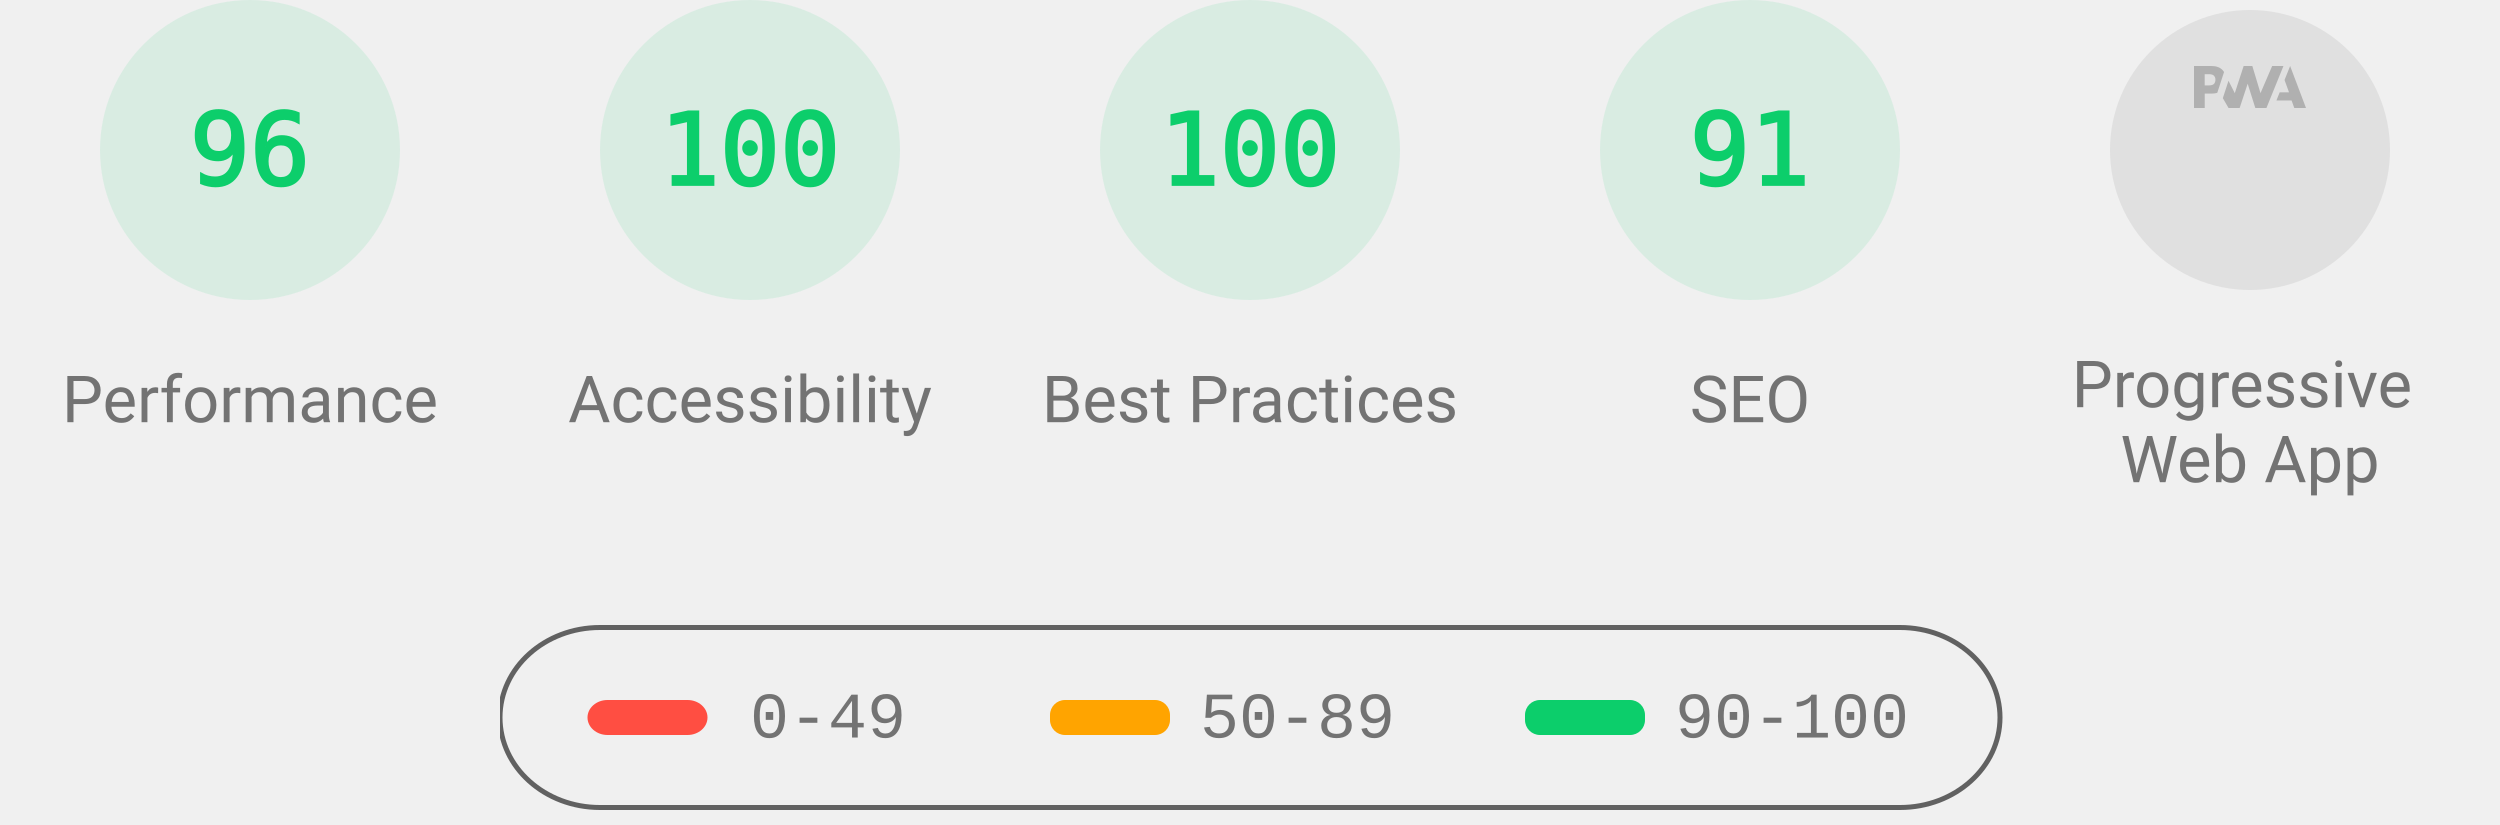
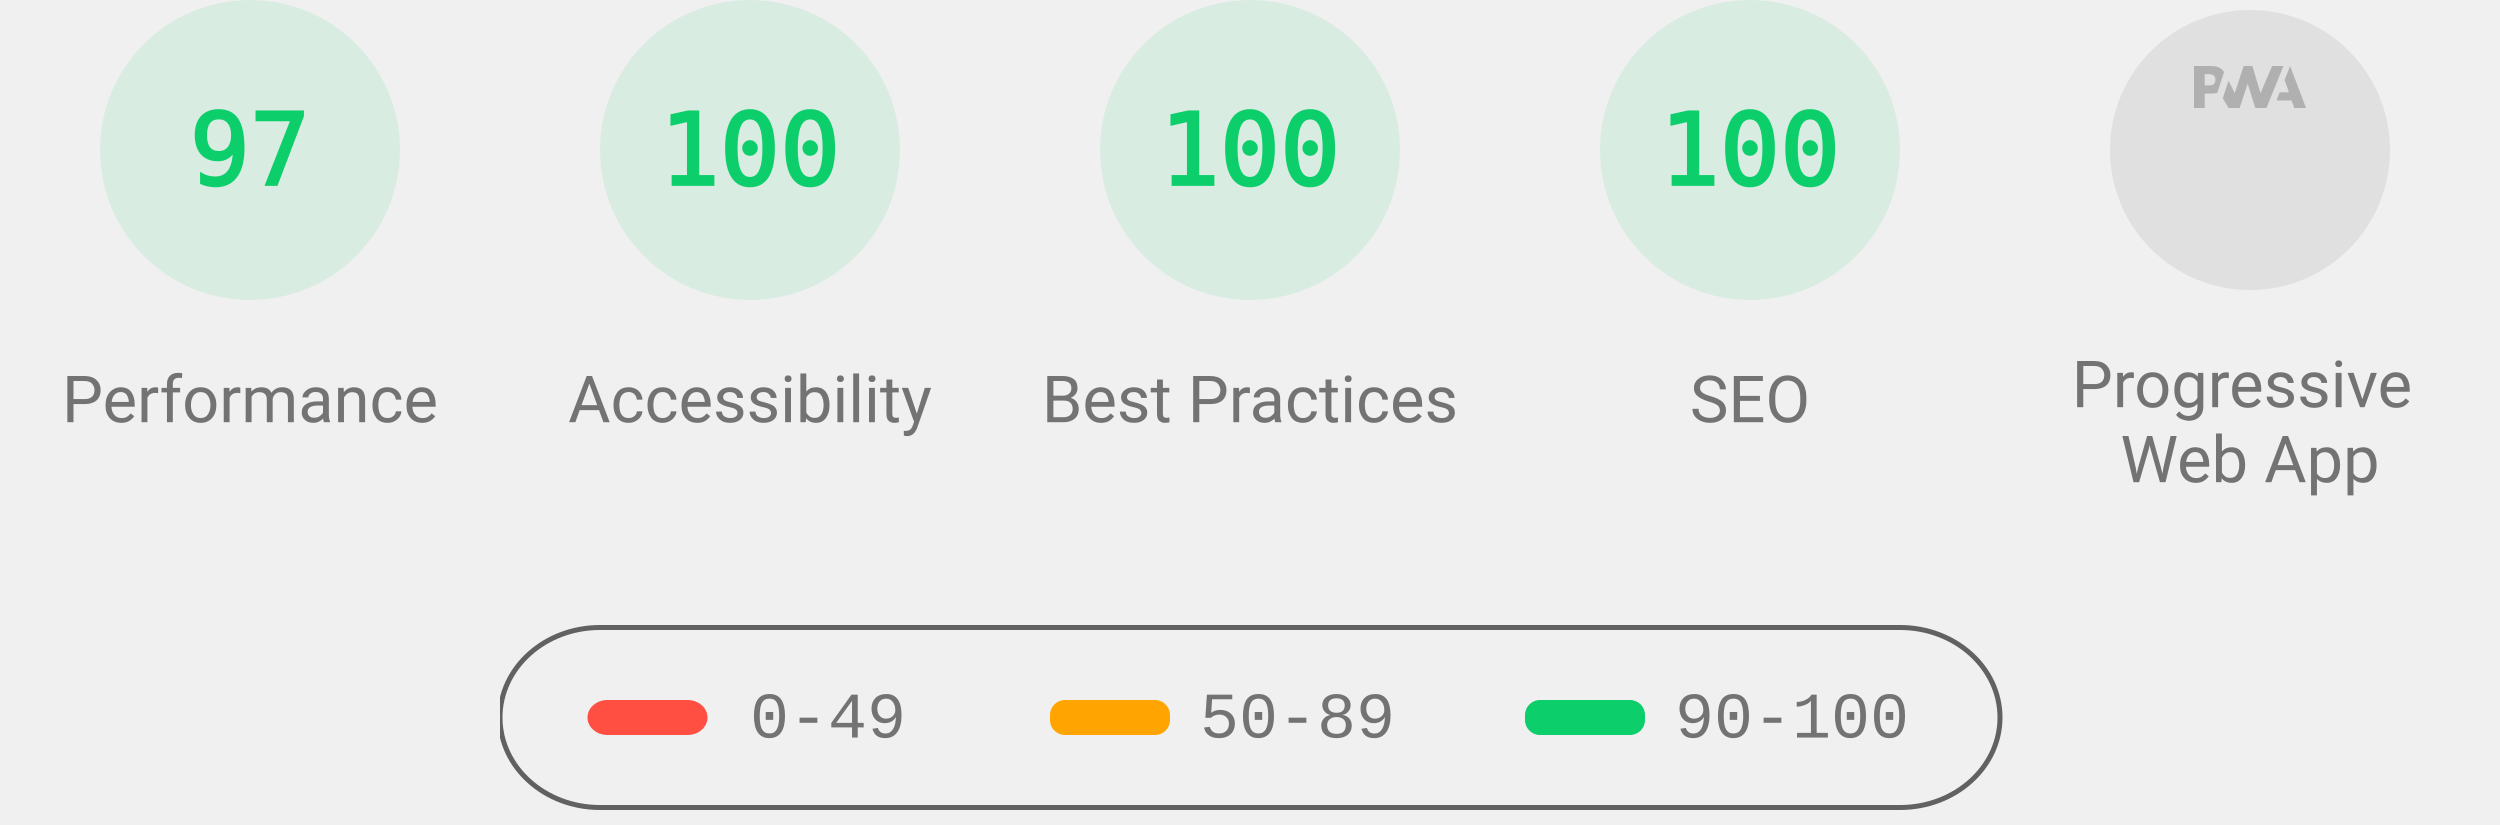
<svg xmlns="http://www.w3.org/2000/svg" class="theme--agnostic" fill="none" width="1000" height="330">
  <style>
			.gauge-base {
				opacity: 0.1
			}

			.gauge-arc {
				fill: none;
				animation-delay: 250ms;
				stroke-linecap: round;
				transform: rotate(-90deg);
				transform-origin: 100px 60px;
				animation: load-gauge 1s ease forwards
			}

			.guage-text {
				font-size: 40px;
				font-family: monospace;
				text-align: center
			}

			.guage-red {
				color: #ff4e42;
				fill: #ff4e42;
				stroke: #ff4e42
			}
			.guage-orange {
				color: #ffa400;
				fill: #ffa400;
				stroke: #ffa400
			}
			.guage-green {
				color: #0cce6b;
				fill: #0cce6b;
				stroke: #0cce6b
			}
			.theme--agnostic .guage-undefined {
				color: #5c5c5c;
				fill: #5c5c5c;
				stroke: #5c5c5c
			}
			.theme--light .guage-undefined {
				color: #1e1e1e;
				fill: #1e1e1e;
				stroke: #1e1e1e
			}
			.theme--dark .guage-undefined {
				color: #f5f5f5;
				fill: #f5f5f5;
				stroke: #f5f5f5
			}

			.guage-title {
				stroke: none;
				font-size: 26px;
				line-height: 26px;
				font-family: Roboto, Halvetica, Arial, sans-serif
			}
			.metric.guage-title {
				font-family: 'Courier New', Courier, monospace
			}
			.theme--agnostic .guage-title {
				color: #737373;
				fill: #737373
			}
			.theme--light .guage-title {
				color: #212121;
				fill: #212121
			}
			.theme--dark .guage-title {
				color: #f5f5f5;
				fill: #f5f5f5
			}

			@keyframes load-gauge {
				from {
					stroke-dasharray: 0 352.858
				}
			}
			.lh-gauge--pwa__disc {
				fill: #e0e0e0
			}
			.lh-gauge--pwa__logo {
				position: relative;
				fill: #b0b0b0
			}
			.lh-gauge--pwa__invisible {
				display: none
			}
			.lh-gauge--pwa__visible {
				display: inline
			}
			.guage-invisible {
				display: none
			}
			.lh-gauge--pwa__logo--primary-color {
				fill: #304ffe
			}
			.theme--agnostic .lh-gauge--pwa__logo--secondary-color {
				fill: #787878
			}
			.theme--light .lh-gauge--pwa__logo--secondary-color {
				fill: #3d3d3d
			}
			.theme--dark .lh-gauge--pwa__logo--secondary-color {
				fill: #d8b6b6
			}
			.theme--light #svg_2 {
				stroke: #00000022
			}
			.theme--agnostic #svg_2 {
				stroke: #616161
			}
			.theme--light #svg_2 {
				stroke: #00000022
			}
			.theme--dark #svg_2 {
				stroke: #f5f5f566
			}
		</style>
  <svg class="guage-div guage-perf guage-green" viewBox="0 0 200 200" width="200" height="200" x="0" y="0">
    <circle class="gauge-base" r="56" cx="100" cy="60" stroke-width="8" />
-     <circle class="gauge-arc guage-arc-1" r="56" cx="100" cy="60" stroke-width="8" style="stroke-dasharray: 337.784, 351.858;" />
-     <text class="guage-text" x="100px" y="60px" alignment-baseline="central" dominant-baseline="central" text-anchor="middle">96</text>
+     <circle class="gauge-arc guage-arc-1" r="56" cx="100" cy="60" stroke-width="8" style="stroke-dasharray: 341.302, 351.858;" />
+     <text class="guage-text" x="100px" y="60px" alignment-baseline="central" dominant-baseline="central" text-anchor="middle">97</text>
    <text class="guage-title" x="100px" y="160px" alignment-baseline="central" dominant-baseline="central" text-anchor="middle">Performance</text>
  </svg>
  <svg class="guage-div guage-acc guage-green" viewBox="0 0 200 200" width="200" height="200" x="200" y="0">
    <circle class="gauge-base" r="56" cx="100" cy="60" stroke-width="8" />
    <circle class="gauge-arc guage-arc-2" r="56" cx="100" cy="60" stroke-width="8" style="stroke-dasharray: 351.858, 351.858;" />
    <text class="guage-text" x="100px" y="60px" alignment-baseline="central" dominant-baseline="central" text-anchor="middle">100</text>
    <text class="guage-title" x="100px" y="160px" alignment-baseline="central" dominant-baseline="central" text-anchor="middle">Accessibility</text>
  </svg>
  <svg class="guage-div guage-best guage-green" viewBox="0 0 200 200" width="200" height="200" x="400" y="0">
    <circle class="gauge-base" r="56" cx="100" cy="60" stroke-width="8" />
    <circle class="gauge-arc guage-arc-3" r="56" cx="100" cy="60" stroke-width="8" style="stroke-dasharray: 351.858, 351.858;" />
    <text class="guage-text" x="100px" y="60px" alignment-baseline="central" dominant-baseline="central" text-anchor="middle">100</text>
    <text class="guage-title" x="100px" y="160px" alignment-baseline="central" dominant-baseline="central" text-anchor="middle">Best Practices</text>
  </svg>
  <svg class="guage-div guage-seo guage-green" viewBox="0 0 200 200" width="200" height="200" x="600" y="0">
    <circle class="gauge-base" r="56" cx="100" cy="60" stroke-width="8" />
-     <circle class="gauge-arc guage-arc-4" r="56" cx="100" cy="60" stroke-width="8" style="stroke-dasharray: 320.191, 351.858;" />
-     <text class="guage-text" x="100px" y="60px" alignment-baseline="central" dominant-baseline="central" text-anchor="middle">91</text>
+     <circle class="gauge-arc guage-arc-4" r="56" cx="100" cy="60" stroke-width="8" style="stroke-dasharray: 351.858, 351.858;" />
+     <text class="guage-text" x="100px" y="60px" alignment-baseline="central" dominant-baseline="central" text-anchor="middle">100</text>
    <text class="guage-title" x="100px" y="160px" alignment-baseline="central" dominant-baseline="central" text-anchor="middle">SEO</text>
  </svg>
  <svg class="guage-div guage-pwa " viewBox="0 0 200 200" width="200" height="200" x="800" y="0">
    <svg viewBox="0 0 60 60" width="112" height="112" x="44" y="4">
      <defs>
        <linearGradient id="lh-gauge--pwa__check-circle__gradient-0" x1="50%" y1="0%" x2="50%" y2="100%">
          <stop stop-color="#00C852" offset="0%" />
          <stop stop-color="#009688" offset="100%" />
        </linearGradient>
        <linearGradient id="lh-gauge--pwa__installable__shadow-gradient-0" x1="76.056%" x2="24.111%" y1="82.995%" y2="24.735%">
          <stop stop-color="#A5D6A7" offset="0%" />
          <stop stop-color="#80CBC4" offset="100%" />
        </linearGradient>
        <linearGradient id="lh-gauge--pwa__fast-reliable__shadow-gradient-0" x1="76.056%" y1="82.995%" x2="25.678%" y2="26.493%">
          <stop stop-color="#64B5F6" offset="0%" />
          <stop stop-color="#2979FF" offset="100%" />
        </linearGradient>
        <g id="lh-gauge--pwa__fast-reliable-badge-0">
          <circle fill="#FFFFFF" cx="10" cy="10" r="10" />
          <path fill="#304FFE" d="M10 3.58l5.25 2.34v3.5c0 3.23-2.24 6.26-5.25 7-3.01-.74-5.25-3.77-5.25-7v-3.5L10 3.58zm-.47 10.74l2.76-4.83.03-.07c.04-.08 0-.24-.22-.24h-1.64l.47-3.26h-.47l-2.7 4.77c-.02.01.05-.1-.04.05-.09.16-.1.31.18.31h1.63l-.47 3.27h.47z" />
        </g>
        <g id="lh-gauge--pwa__installable-badge-0">
          <circle fill="#FFFFFF" cx="10" cy="10" r="10" />
          <path fill="#009688" d="M10 4.167A5.835 5.835 0 0 0 4.167 10 5.835 5.835 0 0 0 10 15.833 5.835 5.835 0 0 0 15.833 10 5.835 5.835 0 0 0 10 4.167zm2.917 6.416h-2.334v2.334H9.417v-2.334H7.083V9.417h2.334V7.083h1.166v2.334h2.334v1.166z" />
        </g>
      </defs>
      <g stroke="none" fill-rule="nonzero">
        <circle class="lh-gauge--pwa__disc" cx="30" cy="30" r="30" />
        <g class="lh-gauge--pwa__logo">
          <path d="M35.66 19.39l.7-1.75h2L37.4 15 38.6 12l3.4 9h-2.51l-.58-1.61z" />
          <path d="M33.52 21l3.65-9h-2.42l-2.5 5.82L30.5 12h-1.86l-1.9 5.82-1.35-2.65-1.21 3.72L25.4 21h2.38l1.72-5.2 1.64 5.2z" />
          <path fill-rule="nonzero" d="M20.3 17.91h1.48c.45 0 .85-.05 1.2-.15l.39-1.18 1.07-3.3a2.64 2.64 0 0 0-.28-.37c-.55-.6-1.36-.91-2.42-.91H18v9h2.3V17.9zm1.96-3.84c.22.22.33.5.33.87 0 .36-.1.65-.29.87-.2.23-.59.35-1.15.35h-.86v-2.41h.87c.52 0 .89.1 1.1.32z" />
        </g>
        <rect class="lh-gauge--pwa__component lh-gauge--pwa__na-line lh-gauge--pwa__invisible" fill="#FFFFFF" x="20" y="32" width="20" height="4" rx="2" />
        <g class="lh-gauge--pwa__component lh-gauge--pwa__fast-reliable-badge lh-gauge--pwa__invisible" transform="translate(20, 29)">
          <path fill="url(#lh-gauge--pwa__fast-reliable__shadow-gradient-0)" d="M33.63 19.49A30 30 0 0 1 16.2 30.36L3 17.14 17.14 3l16.49 16.49z" />
          <use href="#lh-gauge--pwa__fast-reliable-badge-0" />
        </g>
        <g class="lh-gauge--pwa__component lh-gauge--pwa__installable-badge lh-gauge--pwa__invisible" transform="translate(20, 29)">
          <path fill="url(#lh-gauge--pwa__installable__shadow-gradient-0)" d="M33.629 19.487c-4.272 5.453-10.391 9.39-17.415 10.869L3 17.142 17.142 3 33.63 19.487z" />
          <use href="#lh-gauge--pwa__installable-badge-0" />
        </g>
        <g class="lh-gauge--pwa__component lh-gauge--pwa__fast-reliable-installable-badges lh-gauge--pwa__invisible">
          <g transform="translate(8, 29)">
            <path fill="url(#lh-gauge--pwa__fast-reliable__shadow-gradient-0)" d="M16.321 30.463L3 17.143 17.142 3l22.365 22.365A29.864 29.864 0 0 1 22 31c-1.942 0-3.84-.184-5.679-.537z" />
            <use href="#lh-gauge--pwa__fast-reliable-badge-0" />
          </g>
          <g transform="translate(32, 29)">
            <path fill="url(#lh-gauge--pwa__installable__shadow-gradient-0)" d="M25.982 11.84a30.107 30.107 0 0 1-13.08 15.203L3 17.143 17.142 3l8.84 8.84z" />
            <use href="#lh-gauge--pwa__installable-badge-0" />
          </g>
        </g>
        <g class="lh-gauge--pwa__component lh-gauge--pwa__check-circle lh-gauge--pwa__invisible" transform="translate(18, 28)">
          <circle fill="#FFFFFF" cx="12" cy="12" r="12" />
          <path fill="url(#lh-gauge--pwa__check-circle__gradient-0)" d="M12 2a10 10 0 1 0 0 20 10 10 0 0 0 0-20zm-2 15l-5-5 1.41-1.41L10 14.17l7.59-7.59L19 8l-9 9z" />
        </g>
      </g>
    </svg>
    <text class="guage-title" y="160px" alignment-baseline="central" dominant-baseline="central" text-anchor="middle">
      <tspan x="100px" dy="-6px">Progressive</tspan>
      <tspan x="100px" dy="30px">Web App</tspan>
    </text>
  </svg>
  <svg width="604" height="76" x="200" y="250">
    <g>
      <rect fill="none" id="canvas_background" height="80" width="604" y="-1" x="-1" />
      <g display="none" overflow="visible" y="0" x="0" height="100%" width="100%" id="canvasGrid">
        <rect fill="url(#gridpattern)" stroke-width="0" y="0" x="0" height="100%" width="100%" />
      </g>
    </g>
    <g>
      <rect fill-opacity="0" stroke-width="2" rx="40" id="svg_2" height="72" width="600" y="1" x="0" fill="#000000" />
      <rect stroke="#000" rx="8" id="svg_3" height="14" width="48" y="30" x="35" stroke-opacity="null" stroke-width="0" fill="#ff4e42" />
      <rect stroke="#000" rx="6" id="svg_4" height="14" width="48" y="30" x="220" stroke-opacity="null" stroke-width="0" fill="#ffa400" />
      <rect stroke="#000" rx="6" id="svg_5" height="14" width="48" y="30" x="410" stroke-opacity="null" stroke-width="0" fill="#0cce6b" />
      <text class="metric guage-title" xml:space="preserve" text-anchor="start" font-size="26" id="svg_6" y="45" x="100" stroke-opacity="null" stroke-width="0" stroke="#000">0-49</text>
      <text class="metric guage-title" xml:space="preserve" text-anchor="start" font-size="26" id="svg_7" y="45" x="280" stroke-opacity="null" stroke-width="0" stroke="#000">50-89</text>
      <text class="metric guage-title" xml:space="preserve" text-anchor="start" font-size="26" id="svg_8" y="45" x="470" stroke-opacity="null" stroke-width="0" stroke="#000">90-100</text>
    </g>
  </svg>
</svg>
